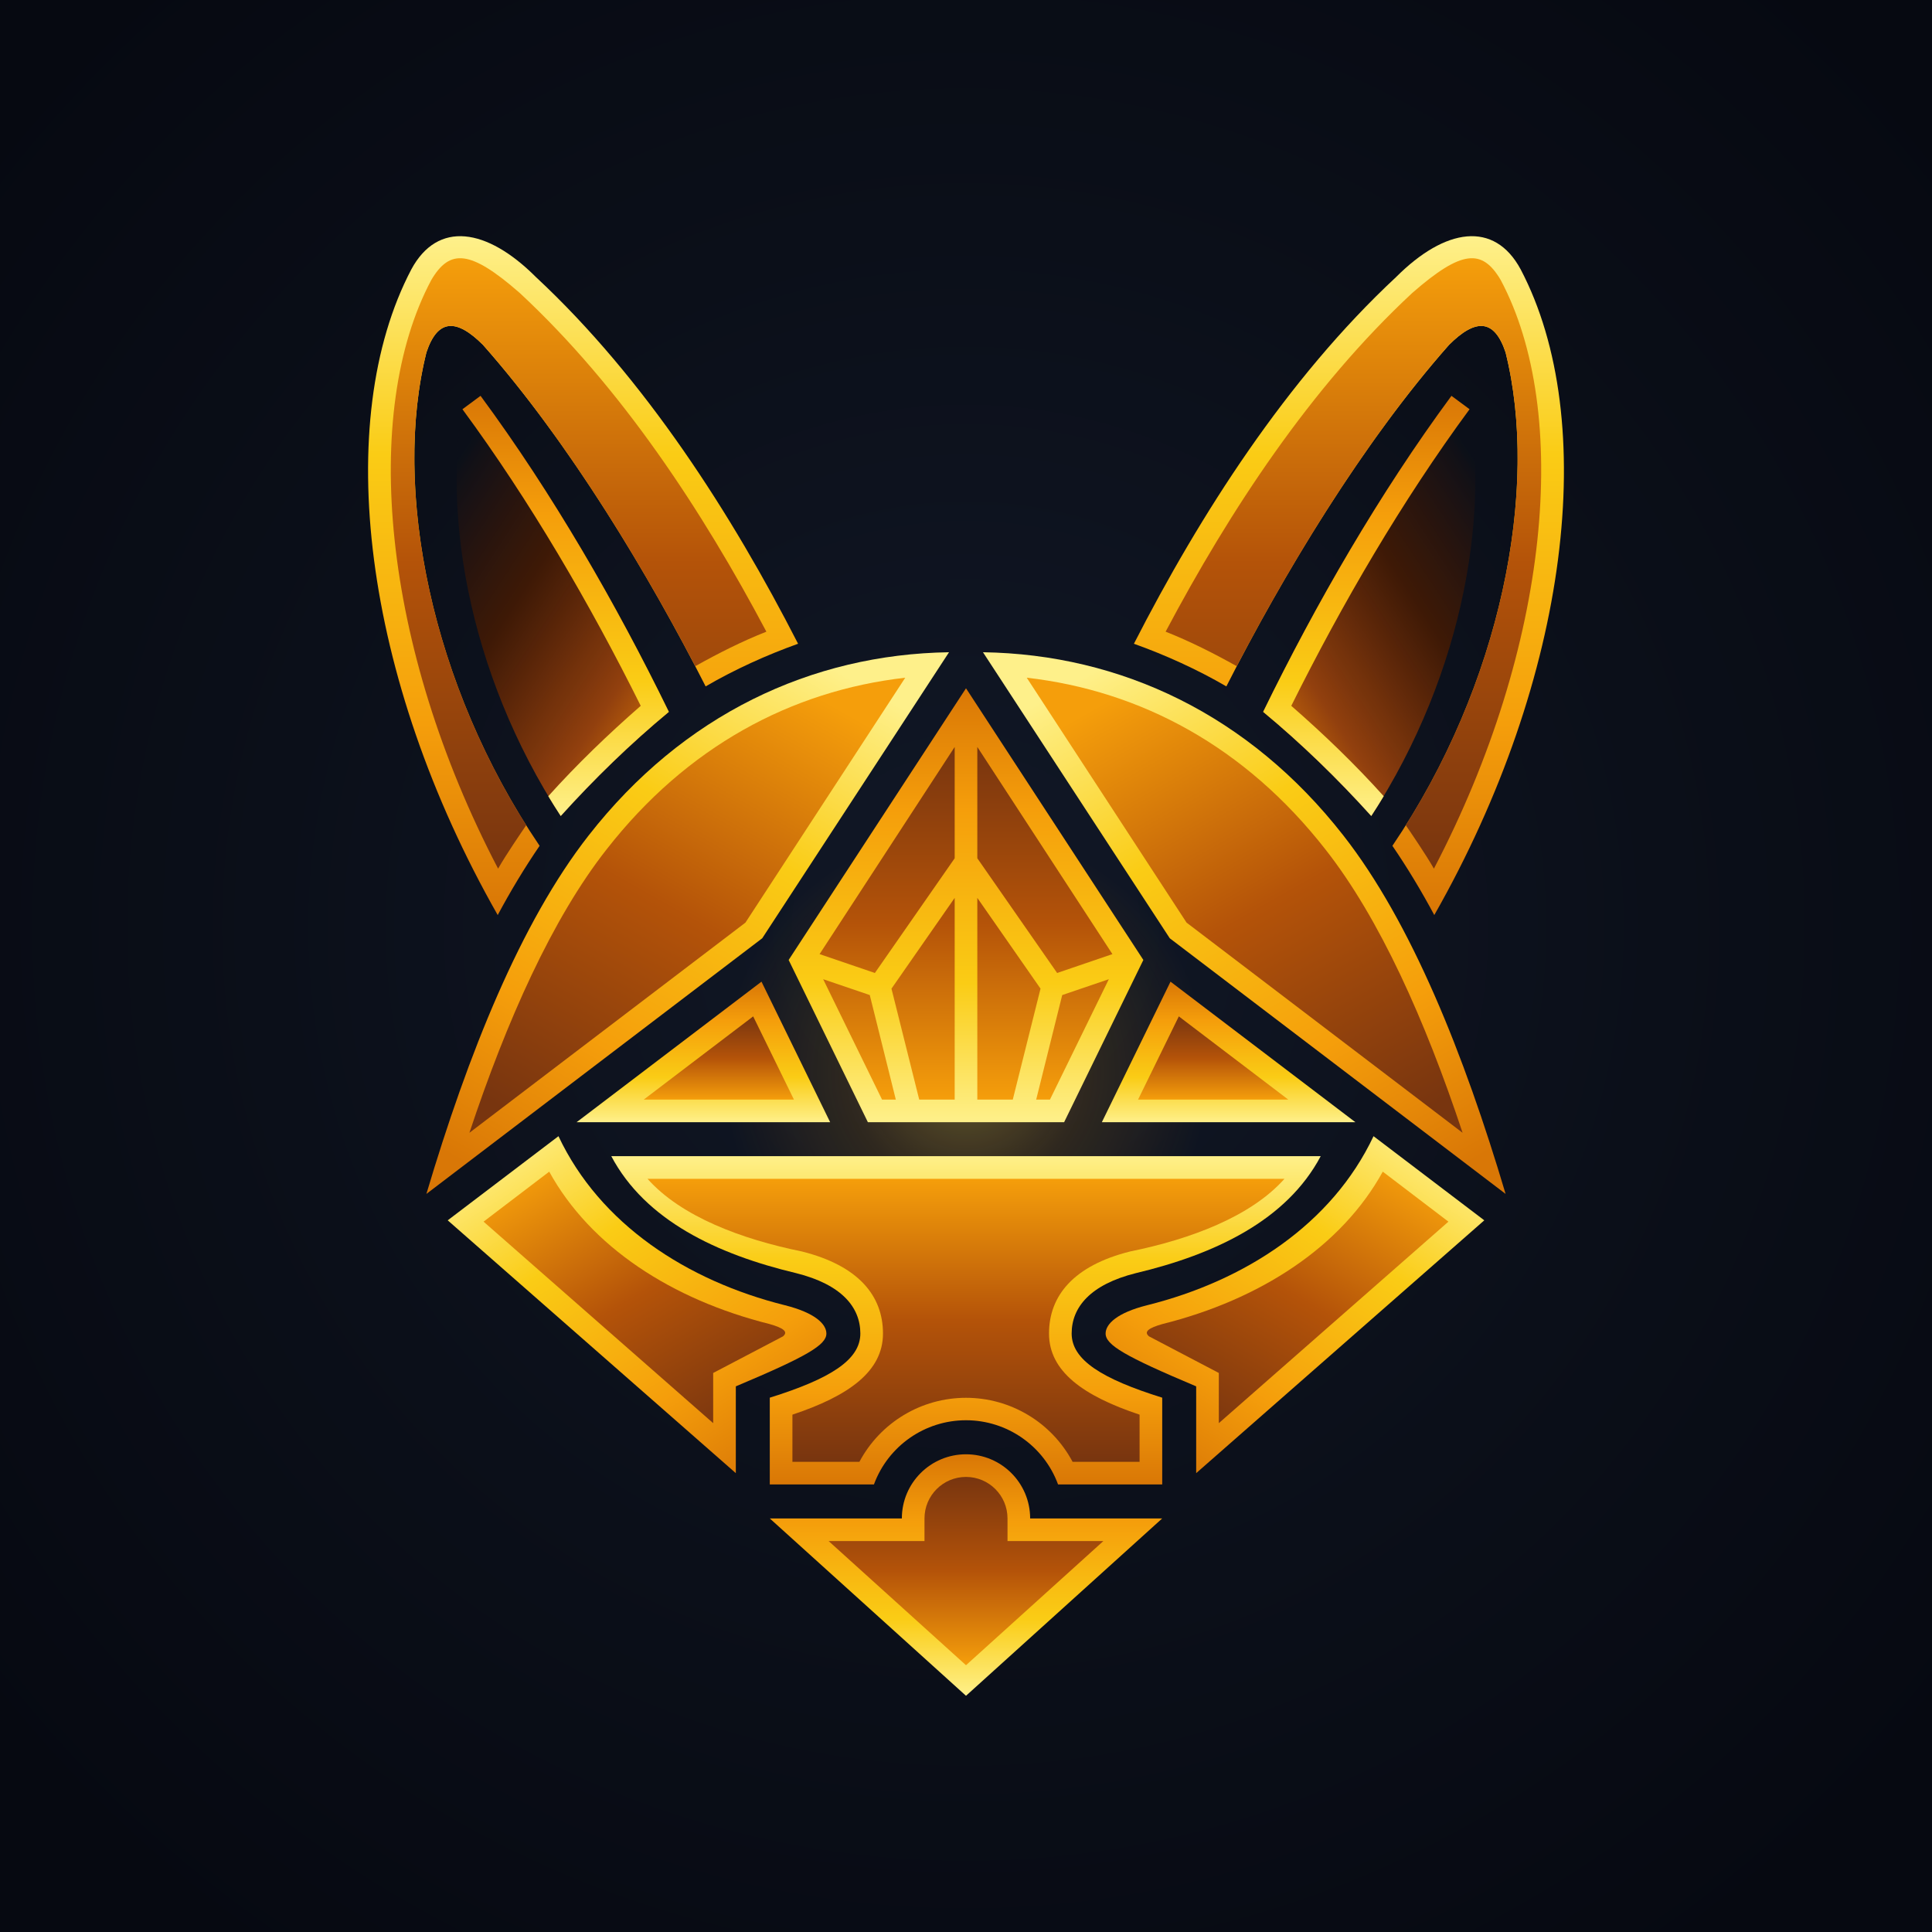
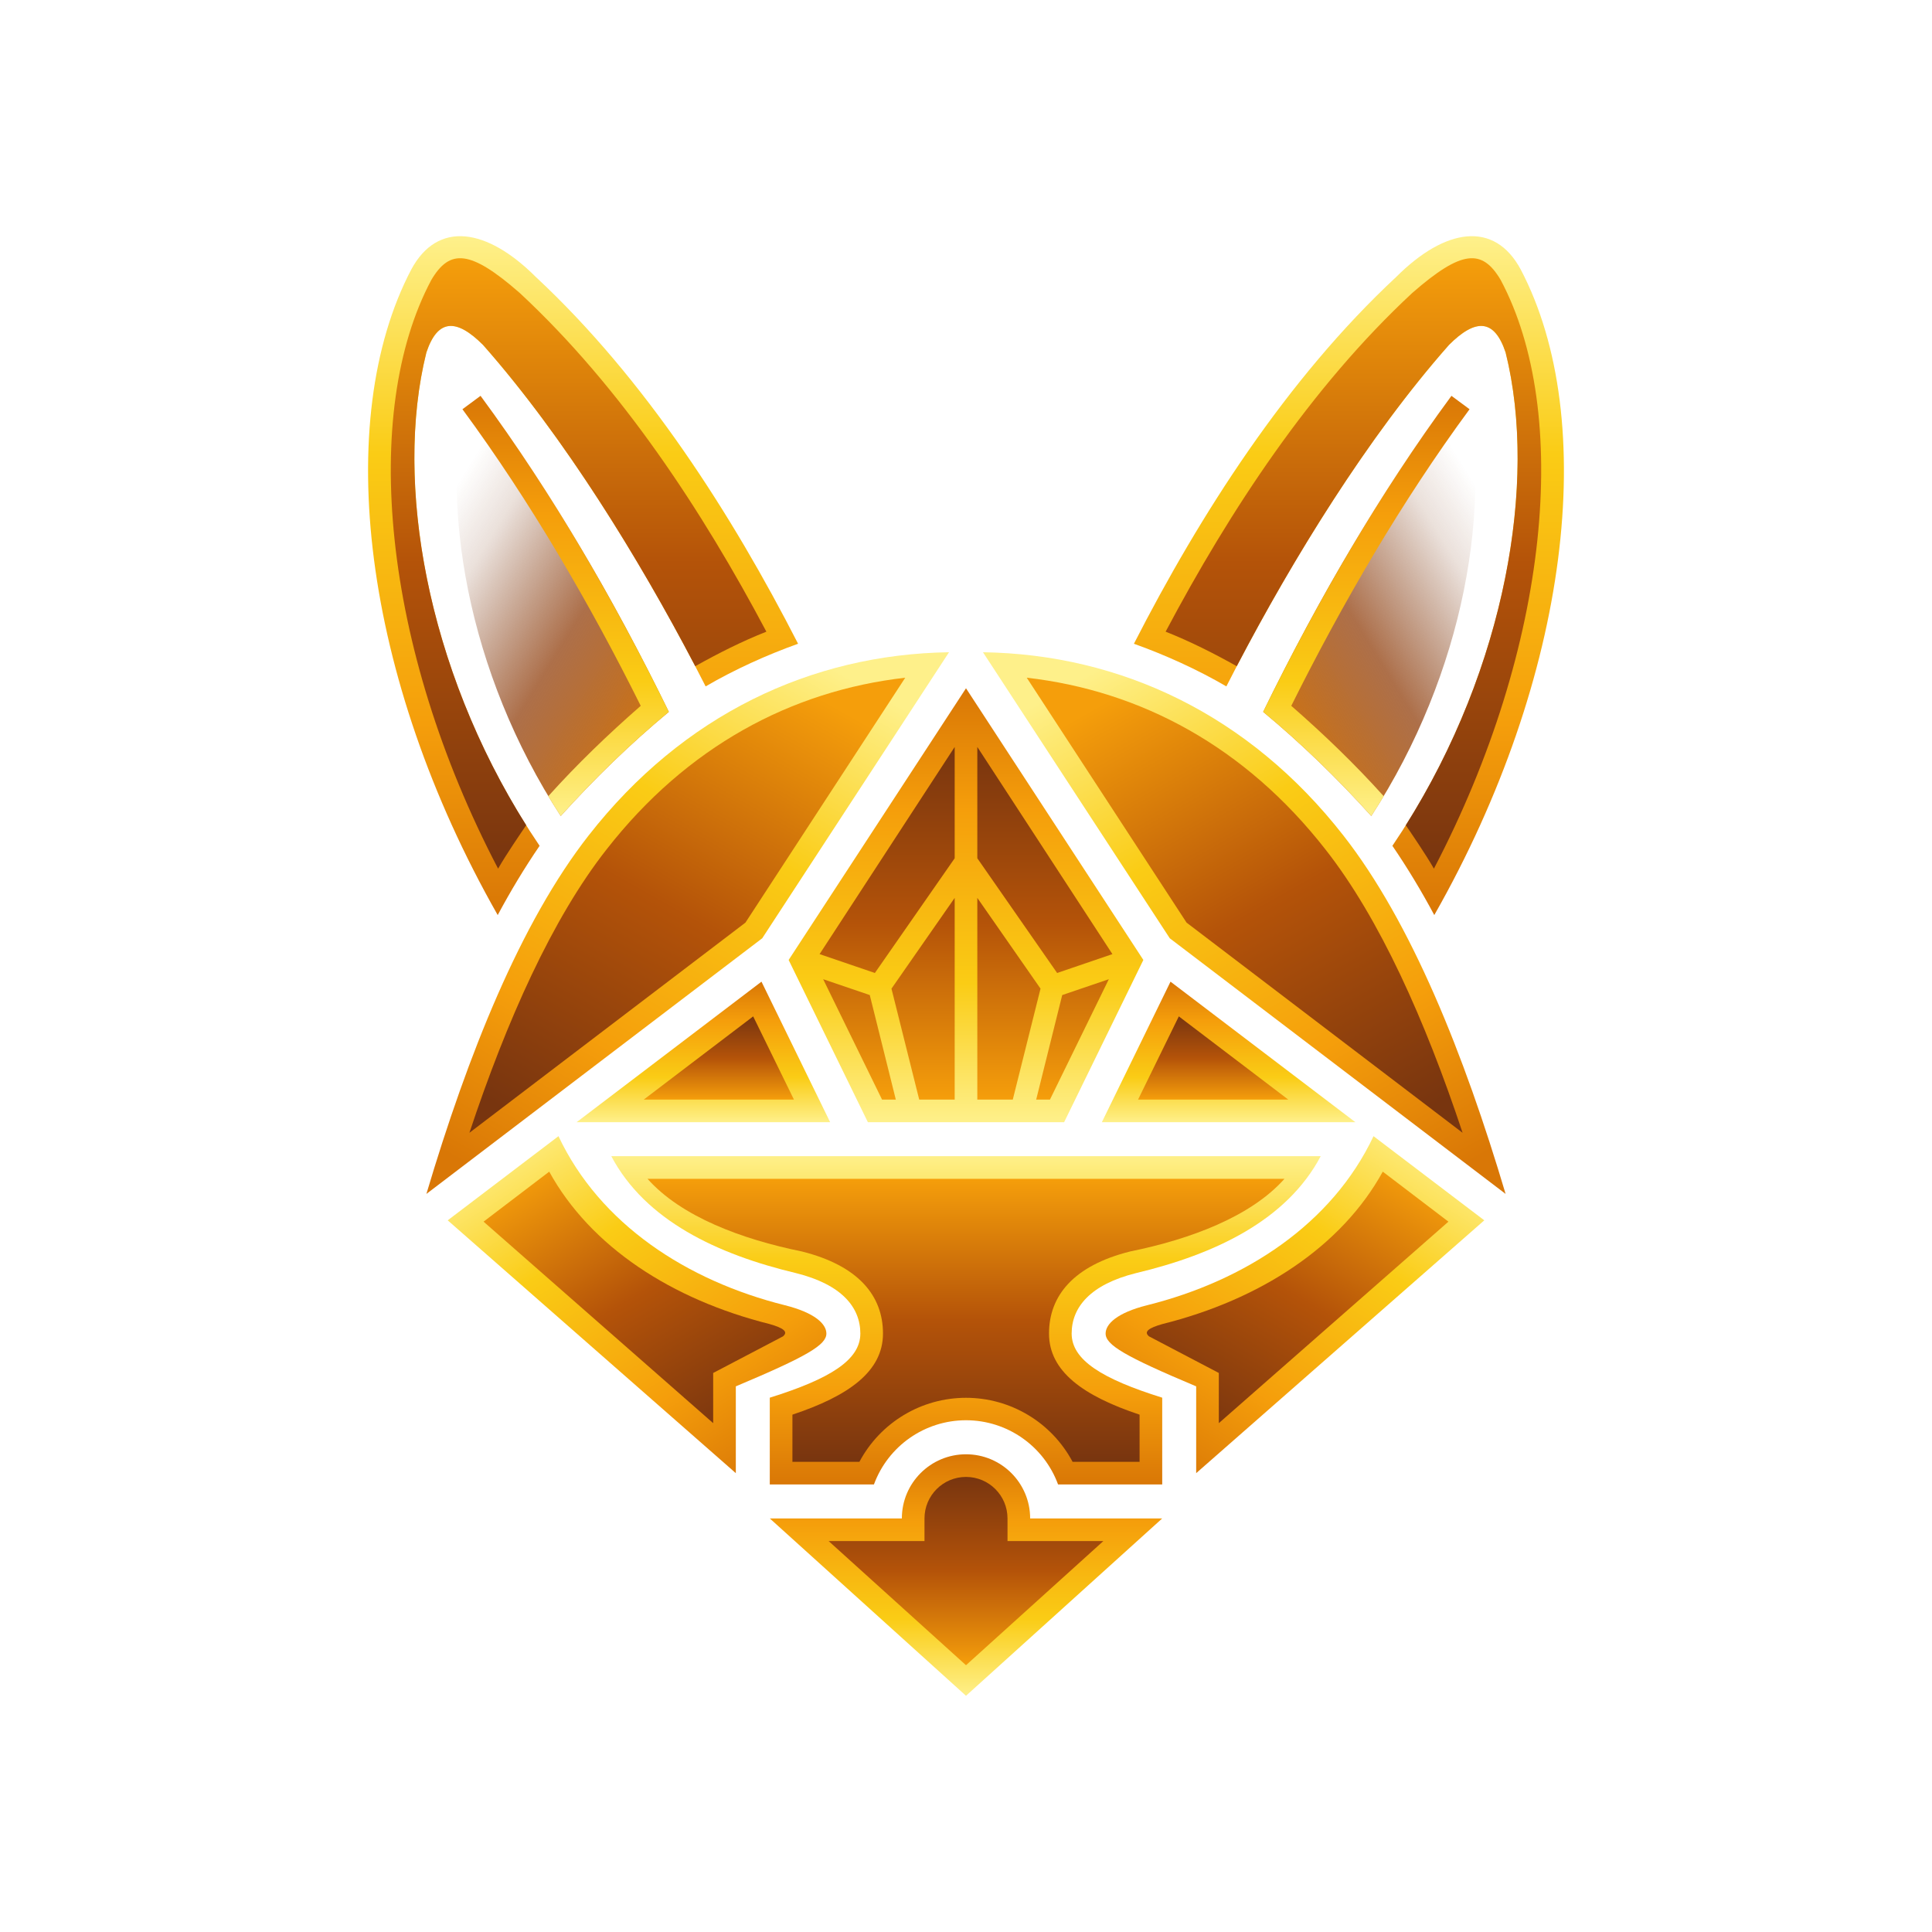
<svg xmlns="http://www.w3.org/2000/svg" viewBox="0 0 1024 1024" width="1024" height="1024">
  <defs>
-     <radialGradient id="bgGrad" cx="50%" cy="48%" r="65%">
-       <stop offset="0%" stop-color="#111827" />
-       <stop offset="55%" stop-color="#0B0F19" />
-       <stop offset="100%" stop-color="#060911" />
-     </radialGradient>
-     <radialGradient id="coreGlow" cx="50%" cy="54%" r="24%">
-       <stop offset="0%" stop-color="#FDE047" stop-opacity="0.36" />
-       <stop offset="48%" stop-color="#F59E0B" stop-opacity="0.14" />
-       <stop offset="100%" stop-color="#F59E0B" stop-opacity="0" />
-     </radialGradient>
-     <linearGradient id="earInnerCavity" x1="18%" y1="5%" x2="85%" y2="95%">
-       <stop offset="0%" stop-color="#0B0F19" stop-opacity="0.96" />
-       <stop offset="38%" stop-color="#451A03" stop-opacity="0.88" />
-       <stop offset="78%" stop-color="#92400E" />
-       <stop offset="100%" stop-color="#D97706" />
+     <linearGradient id="earInnerCavity" x1="18%" y1="10%" x2="85%" y2="95%">
+       <stop offset="0%" stop-color="#78350F" stop-opacity="0" />
+       <stop offset="18%" stop-color="#78350F" stop-opacity="0.15" />
+       <stop offset="55%" stop-color="#92400E" stop-opacity="0.75" />
+       <stop offset="100%" stop-color="#D97706" stop-opacity="1" />
    </linearGradient>
    <linearGradient id="gradLight" x1="50%" y1="0%" x2="50%" y2="100%">
      <stop offset="0%" stop-color="#FEF08A" />
      <stop offset="32%" stop-color="#FACC15" />
      <stop offset="72%" stop-color="#F59E0B" />
      <stop offset="100%" stop-color="#D97706" />
    </linearGradient>
    <linearGradient id="gradDark" x1="50%" y1="0%" x2="50%" y2="100%">
      <stop offset="0%" stop-color="#F59E0B" />
      <stop offset="50%" stop-color="#B45309" />
      <stop offset="100%" stop-color="#78350F" />
    </linearGradient>
    <linearGradient id="gradLightRev" href="#gradLight" x1="50%" y1="100%" x2="50%" y2="0%" />
    <linearGradient id="gradDarkRev" href="#gradDark" x1="50%" y1="100%" x2="50%" y2="0%" />
    <linearGradient id="gradLightBrow" href="#gradLight" x1="72%" y1="0%" x2="18%" y2="100%" />
    <linearGradient id="gradDarkBrow" href="#gradDark" x1="72%" y1="0%" x2="18%" y2="100%" />
    <linearGradient id="gradLightCheek" href="#gradLight" x1="15%" y1="0%" x2="85%" y2="100%" />
    <linearGradient id="gradDarkCheek" href="#gradDark" x1="15%" y1="0%" x2="85%" y2="100%" />
  </defs>
-   <rect width="1024" height="1024" fill="url(#bgGrad)" />
  <g id="corge-emblem" transform="translate(0, 10.8)">
-     <circle cx="512" cy="536" r="270" fill="url(#coreGlow)" />
    <g id="ear-left">
      <path d="M 263.8 474.2 C 192 348 176 212 218 132 C 232 106 258 110 284 136 C 342 190 388 262 423 330.4 C 406 336.5 389.5 344 374 353 C 344 294 302 224 256 172 C 242 158 232 158 226 176 C 208 248 228 352 286 437.5 C 278 449.2 270.6 461.5 263.8 474.2 Z" fill="url(#gradLight)" />
      <path d="M 264.0 449.6 C 202.3 331.6 191.3 207.6 228.6 137.6 C 238.4 121.0 249.2 121.5 275.5 144.5 C 329.4 194.6 372.2 259.9 406.2 324.0 C 393.3 329.1 380.6 335.5 368.5 342.3 C 338.9 285.7 299.2 220.9 256.0 172.0 C 242.0 158.0 232.0 158.0 226.0 176.0 C 208.8 245.0 226.4 343.3 278.9 426.6 C 276.3 430.4 268.2 442.2 264.0 449.6 Z" fill="url(#gradDark)" />
      <path d="M 248 190 C 232 256 248 346 297.2 421.7 C 315 402 334 383.5 354.5 366.5 C 325 306 289 244 248 190 Z" fill="url(#earInnerCavity)" />
      <path d="M 254.7 199.0 C 292.9 250.8 326.6 309.3 354.5 366.5 C 334.0 383.5 315.0 402.0 297.2 421.7 C 294.9 418.2 292.7 414.7 290.6 411.2 C 305.8 394.3 322.3 378.4 339.6 363.3 C 312.7 309.3 280.9 254.7 245.1 206.1 Z" fill="url(#gradLightRev)" />
    </g>
    <use href="#ear-left" transform="translate(1024, 0) scale(-1, 1)" />
    <g id="brow-left">
      <path d="M 503 334.9 C 430 336 362 368 312 432 C 276 478 248 548 226 622 L 404 486.5 Z" fill="url(#gradLightBrow)" />
      <path d="M 479.8 348.4 C 419.3 355.3 364.0 385.0 321.5 439.4 C 292.8 475.9 268.6 530.0 248.8 589.6 L 395.1 478.2 Z" fill="url(#gradDarkBrow)" />
    </g>
    <use href="#brow-left" transform="translate(1024, 0) scale(-1, 1)" />
    <g id="diamond-core">
      <polygon points="512,354 418,498 460,584 564,584 606,498" fill="url(#gradLightRev)" />
      <path id="crystal-half-left" d="M 506 385.1 L 434.4 494.9 L 463.7 504.9 L 506 444.1 Z M 506 465.1 L 472.5 513.2 L 487.2 572 L 506 572 Z M 436.3 508.2 L 461 516.6 L 474.8 572 L 467.5 572 Z" fill="url(#gradDarkRev)" />
      <use href="#crystal-half-left" transform="translate(1024, 0) scale(-1, 1)" />
    </g>
    <g id="eye-left">
      <polygon points="305.6,584 403.6,509.5 440,584" fill="url(#gradLightRev)" />
      <polygon points="341.2,572 399.2,527.9 420.8,572" fill="url(#gradDarkRev)" />
    </g>
    <use href="#eye-left" transform="translate(1024, 0) scale(-1, 1)" />
    <g id="cheek-left">
      <path d="M 237.3 636 L 296 591.4 C 318 638 364 668 416 681 C 432 685 438 691 438 696 C 438 702 428 708 390 724 L 390 770 Z" fill="url(#gradLightCheek)" />
      <path d="M 256.3 636.7 L 291.1 610.2 C 313 650 356 678 408 691 C 415 693 418 695 415 697.5 L 378 716.9 L 378 743.5 Z" fill="url(#gradDarkCheek)" />
    </g>
    <use href="#cheek-left" transform="translate(1024, 0) scale(-1, 1)" />
    <g id="forge-anvil">
      <path d="M 324 602 L 700 602 C 682 636 644 654 602 664 C 578 670 568 682 568 696 C 568 710 584 720 616 730 L 616 776 L 560.8 776 A 52 52 0 0 0 463.2 776 L 408 776 L 408 730 C 440 720 456 710 456 696 C 456 682 446 670 422 664 C 380 654 342 636 324 602 Z" fill="url(#gradLight)" />
      <path d="M 343.2 614 L 680.8 614 C 663 634 631 646 599 652.5 C 569 660 556 676 556 696 C 556 716 574 729 604 739 L 604 764 L 568.5 764 A 64 64 0 0 0 455.5 764 L 420 764 L 420 739 C 450 729 468 716 468 696 C 468 676 455 660 425 652.5 C 393 646 361 634 343.2 614 Z" fill="url(#gradDark)" />
    </g>
    <g id="chin-apex">
      <path d="M 408 794 L 478 794 A 34 34 0 0 1 546 794 L 616 794 L 512 888 Z" fill="url(#gradLightRev)" />
      <path d="M 439.2 806 L 490 806 L 490 794 A 22 22 0 0 1 534 794 L 534 806 L 584.8 806 L 512 871.8 Z" fill="url(#gradDarkRev)" />
    </g>
  </g>
</svg>
